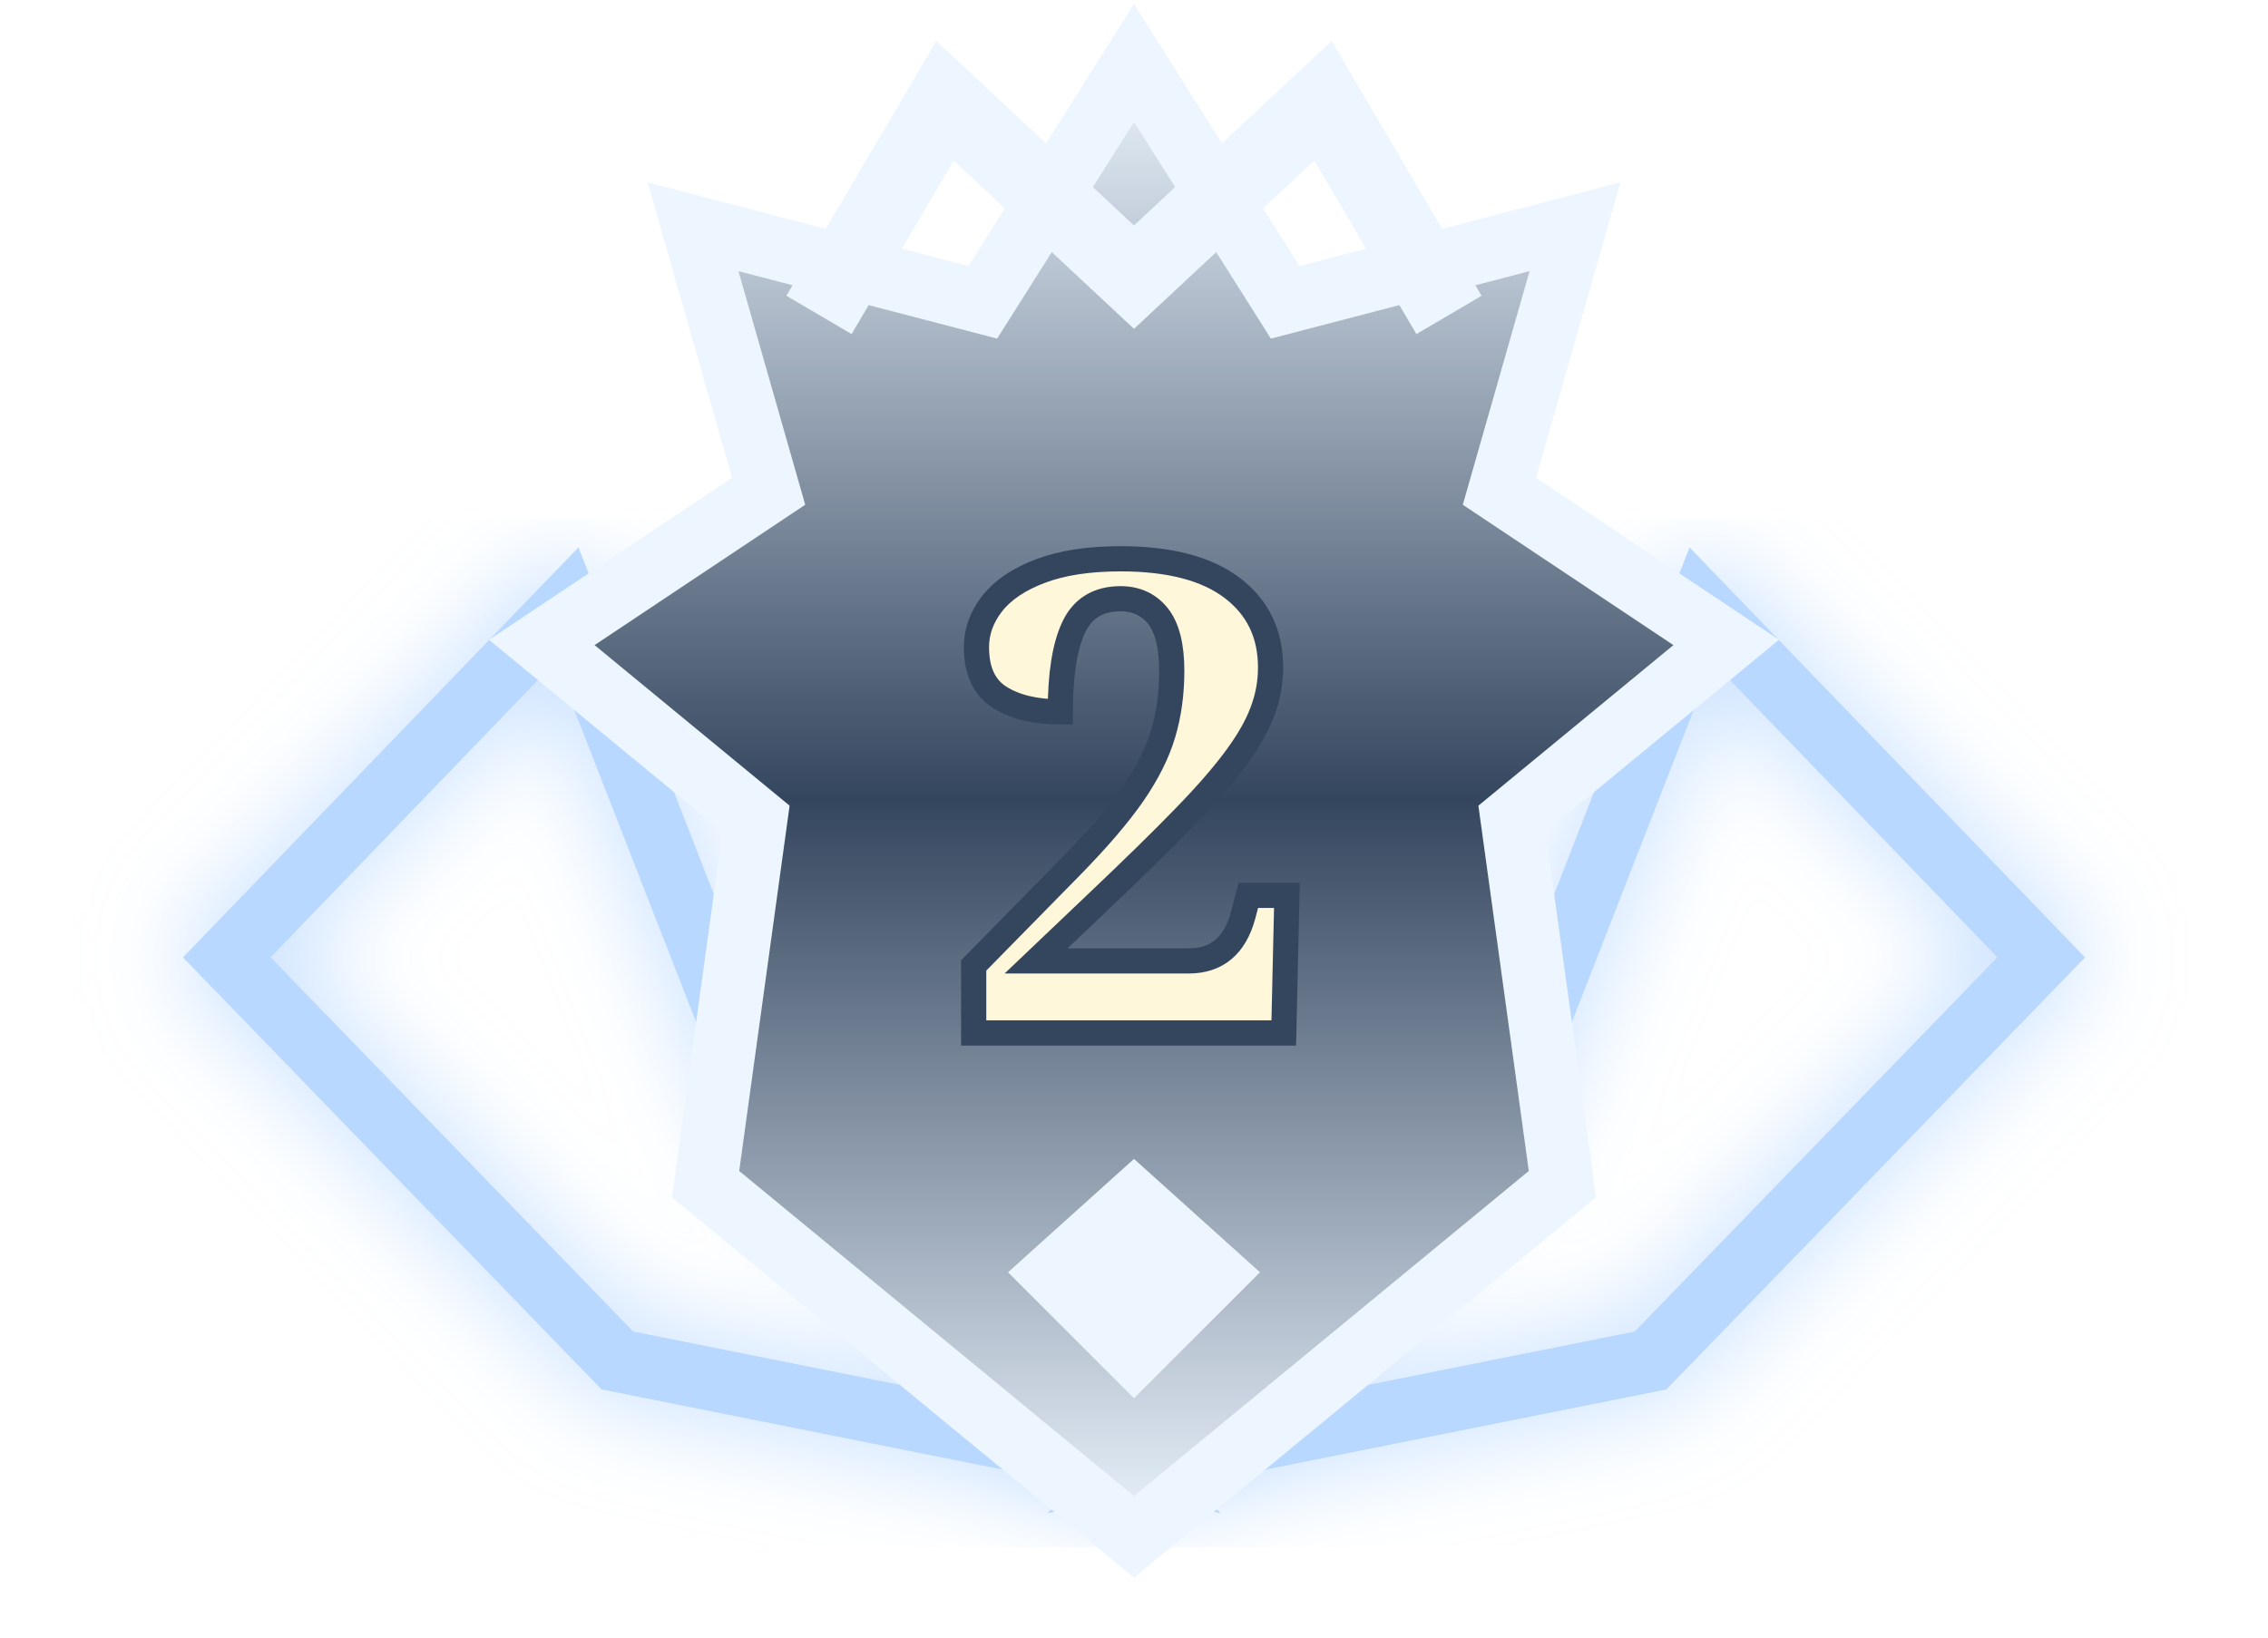
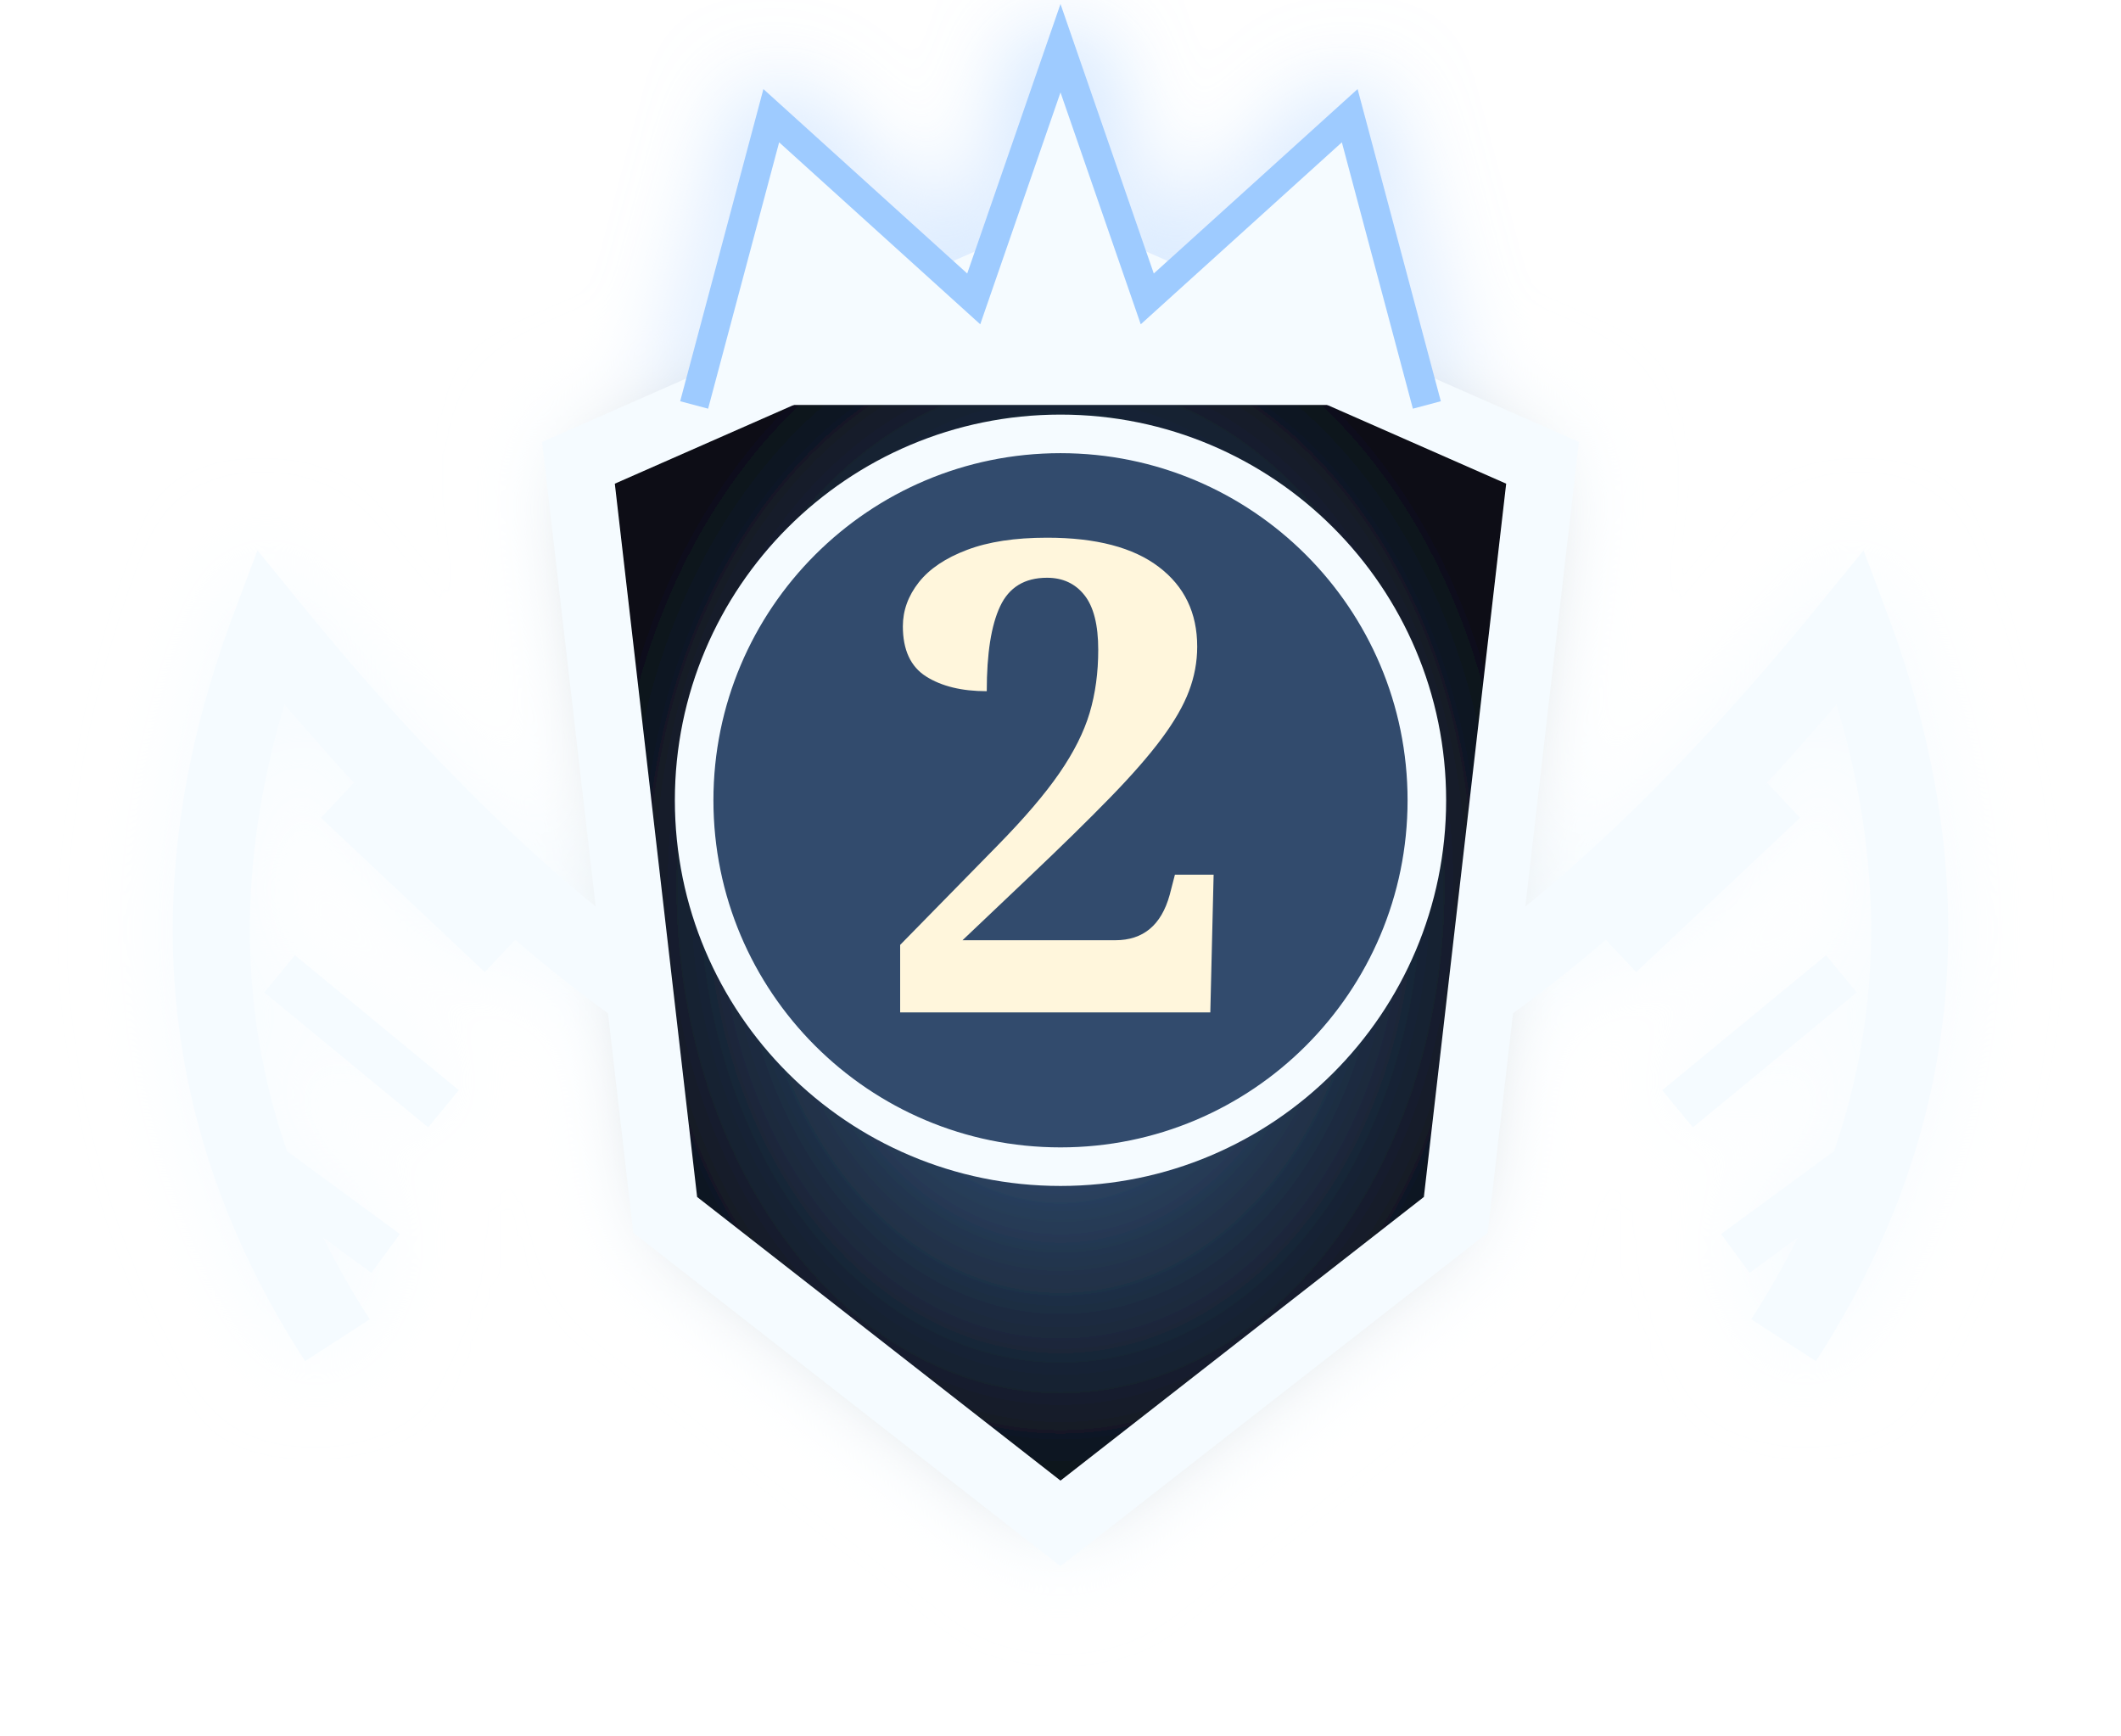
- <svg xmlns="http://www.w3.org/2000/svg" viewBox="0 0 180 130">
+ <svg xmlns="http://www.w3.org/2000/svg" viewBox="0 0 220 180">
  <defs>
-     <filter id="g">
-       <feGaussianBlur stdDeviation="4" result="b" />
+     <radialGradient id="s">
+       <stop stop-color="#f5fbff" />
+       <stop offset=".38" stop-color="#304b6d" />
+       <stop offset="1" stop-color="#090b12" />
+     </radialGradient>
+     <filter id="g" x="-40%" y="-40%" width="180%" height="180%">
+       <feGaussianBlur stdDeviation="5" result="b" />
      <feMerge>
        <feMergeNode in="b" />
        <feMergeNode in="SourceGraphic" />
      </feMerge>
    </filter>
-     <linearGradient id="m" x2="0" y2="1">
-       <stop stop-color="#edf6ff" />
-       <stop offset=".5" stop-color="#34465e" />
-       <stop offset="1" stop-color="#edf6ff" />
-     </linearGradient>
  </defs>
-   <g filter="url(#g)" fill="none" stroke="#b8d8ff" stroke-width="5">
-     <path d="M18 76 45 48 61 89 89 116 49 108z" />
-     <path d="M162 76 135 48 119 89 91 116 131 108z" />
+   <g filter="url(#g)">
+     <path d="M35 139Q13 105 28 65Q50 92 70 105M185 139Q207 105 192 65Q170 92 150 105" fill="none" stroke="#f5fbff" stroke-width="8" />
+     <g fill="none" stroke="#f5fbff" stroke-width="5">
+       <path d="M40 130 25 119M46 115 29 101M52 99 35 83M180 130 195 119M174 115 191 101M168 99 185 83" />
+     </g>
+     <path d="M110 26 160 48 151 126 110 158 69 126 60 48Z" fill="url(#s)" stroke="#f5fbff" stroke-width="7" />
+     <path d="M72 42 80 12 101 31 110 5 119 31 140 12 148 42" fill="#f5fbff" stroke="#9ecbff" stroke-width="3" />
+     <circle cx="110" cy="83" r="38" fill="#304b6d" stroke="#f5fbff" stroke-width="4" />
+     <text x="110" y="105" text-anchor="middle" font-family="Georgia" font-weight="900" font-size="68" fill="#fff6dc">2</text>
  </g>
-   <path d="M90 5 102 24 125 18 119 39 137 51 120 65 124 94 90 122 56 94 60 65 43 51 61 39 55 18 78 24z" fill="url(#m)" stroke="#edf6ff" stroke-width="5" />
-   <path d="M65 25 75 8 90 22 105 8 115 25" fill="none" stroke="#edf6ff" stroke-width="6" />
-   <text x="90" y="82" text-anchor="middle" font-family="Georgia" font-weight="900" font-size="52" fill="#fff7da" stroke="#34465e" stroke-width="2">2</text>
-   <path d="M80 101 90 92 100 101 90 111z" fill="#edf6ff" />
</svg>
